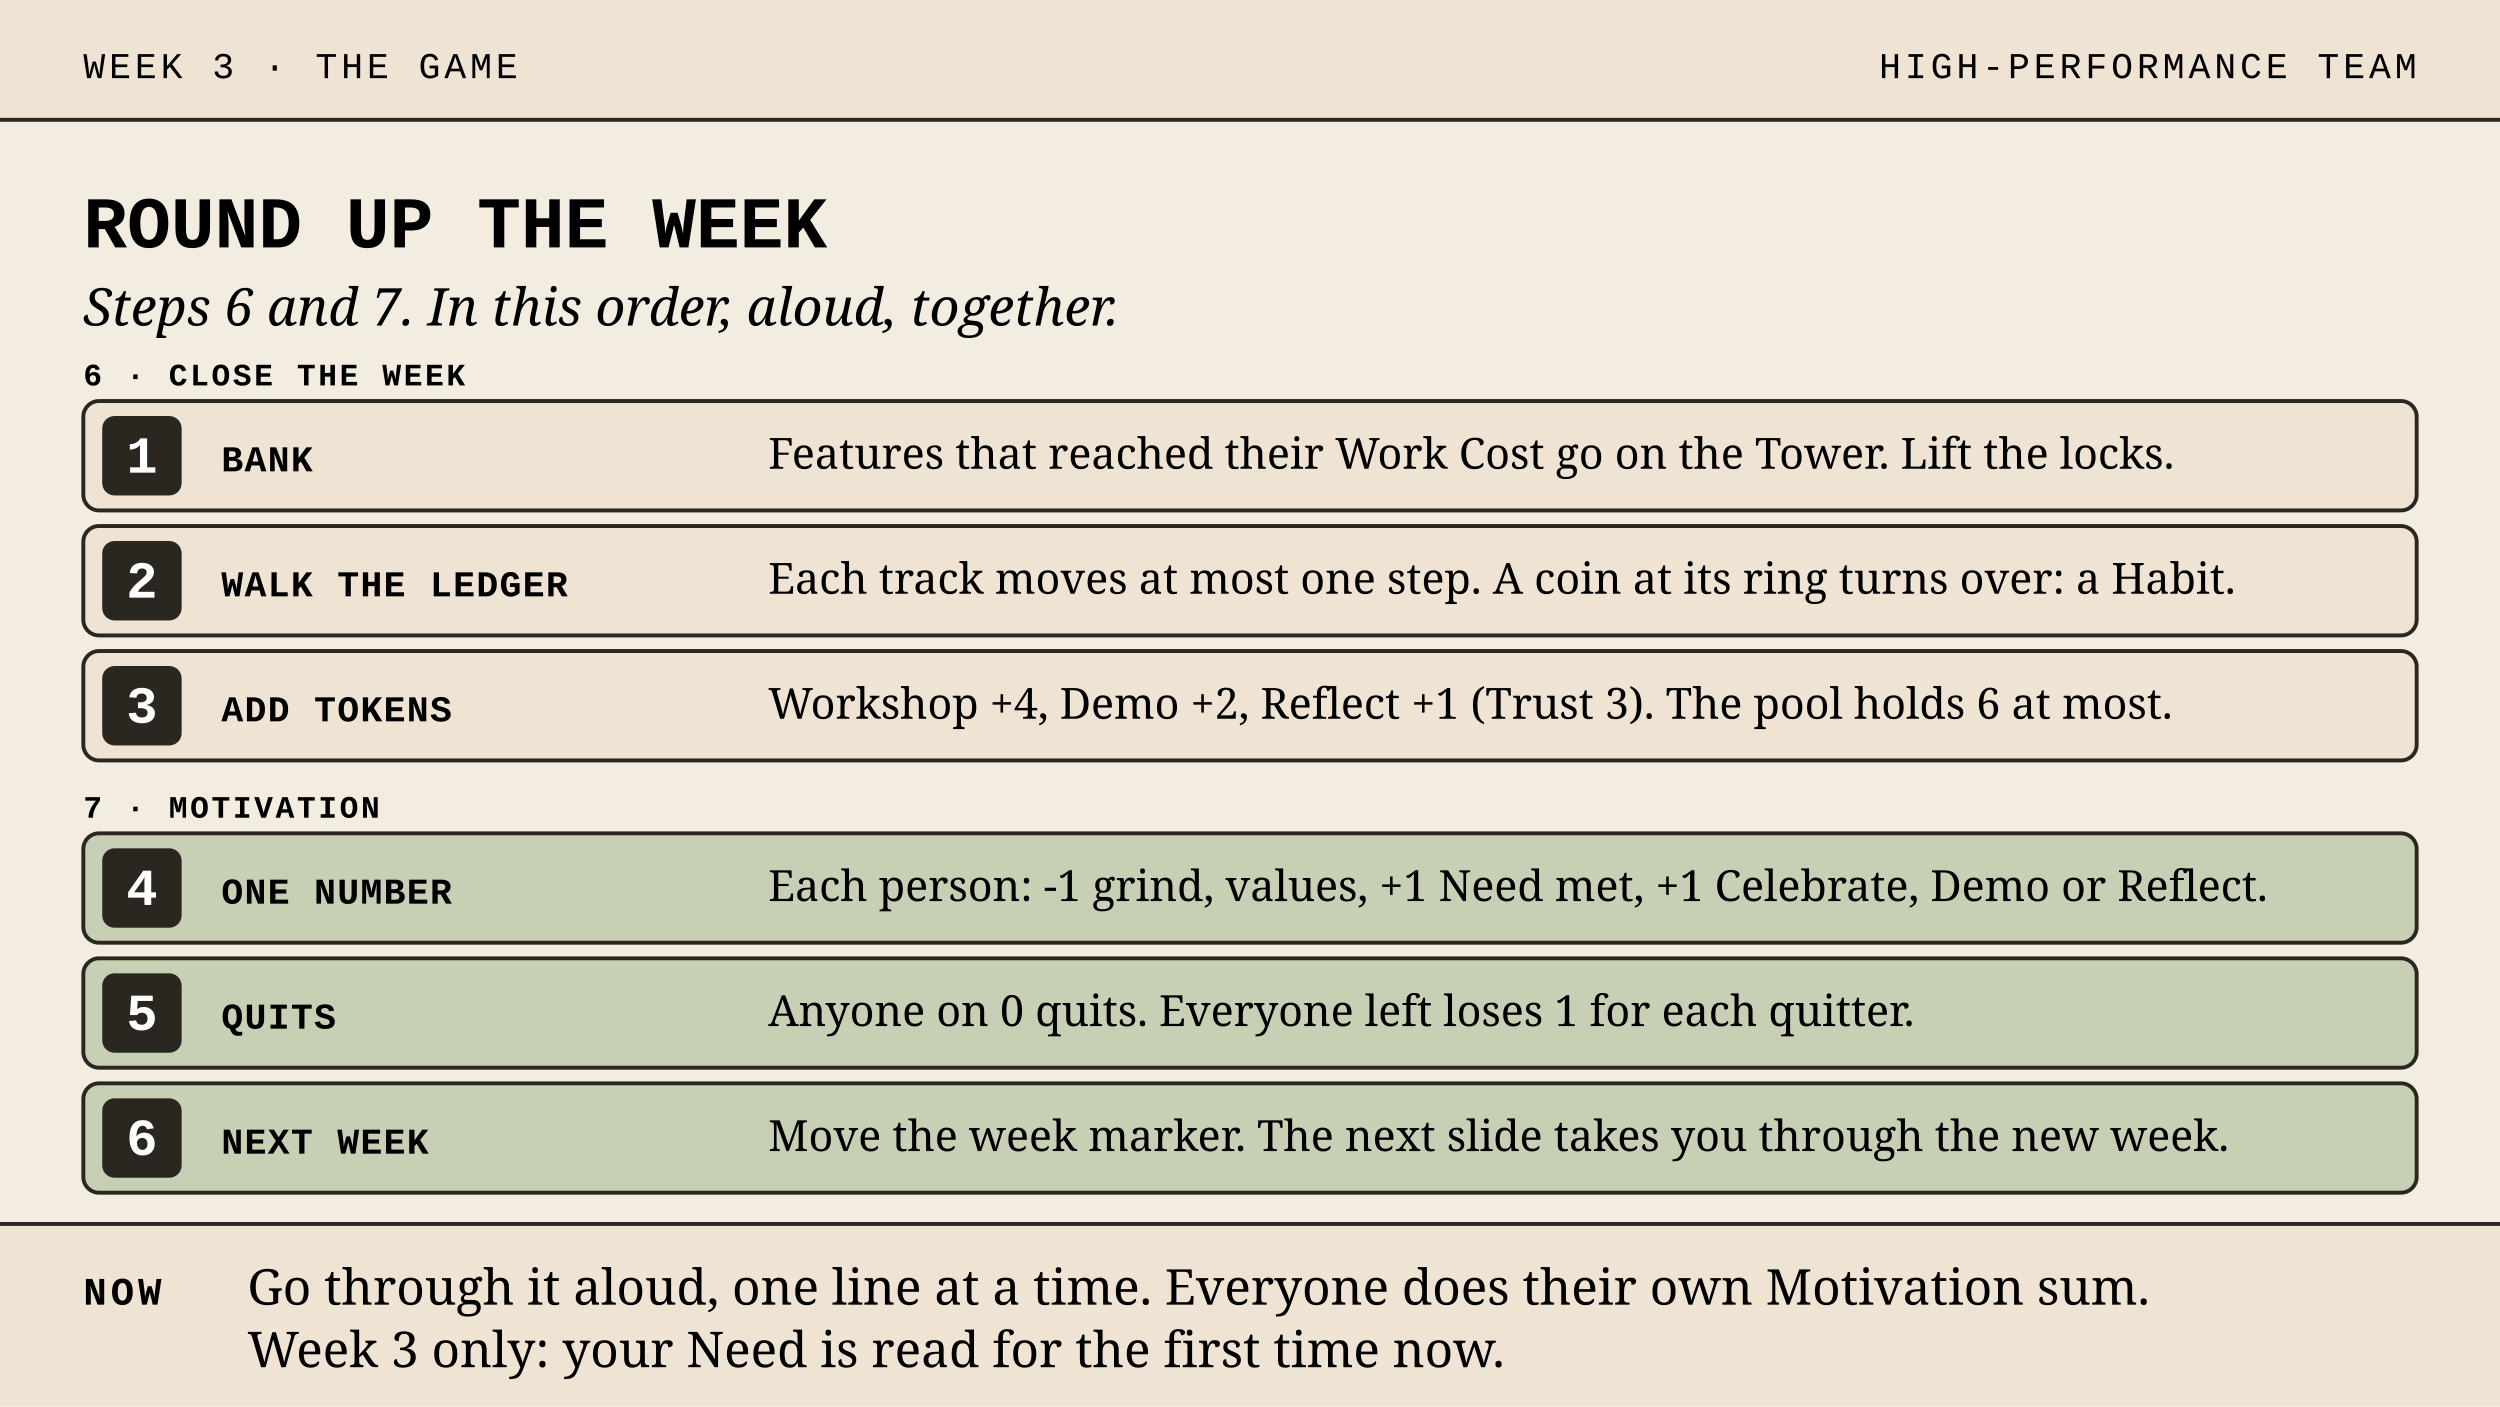
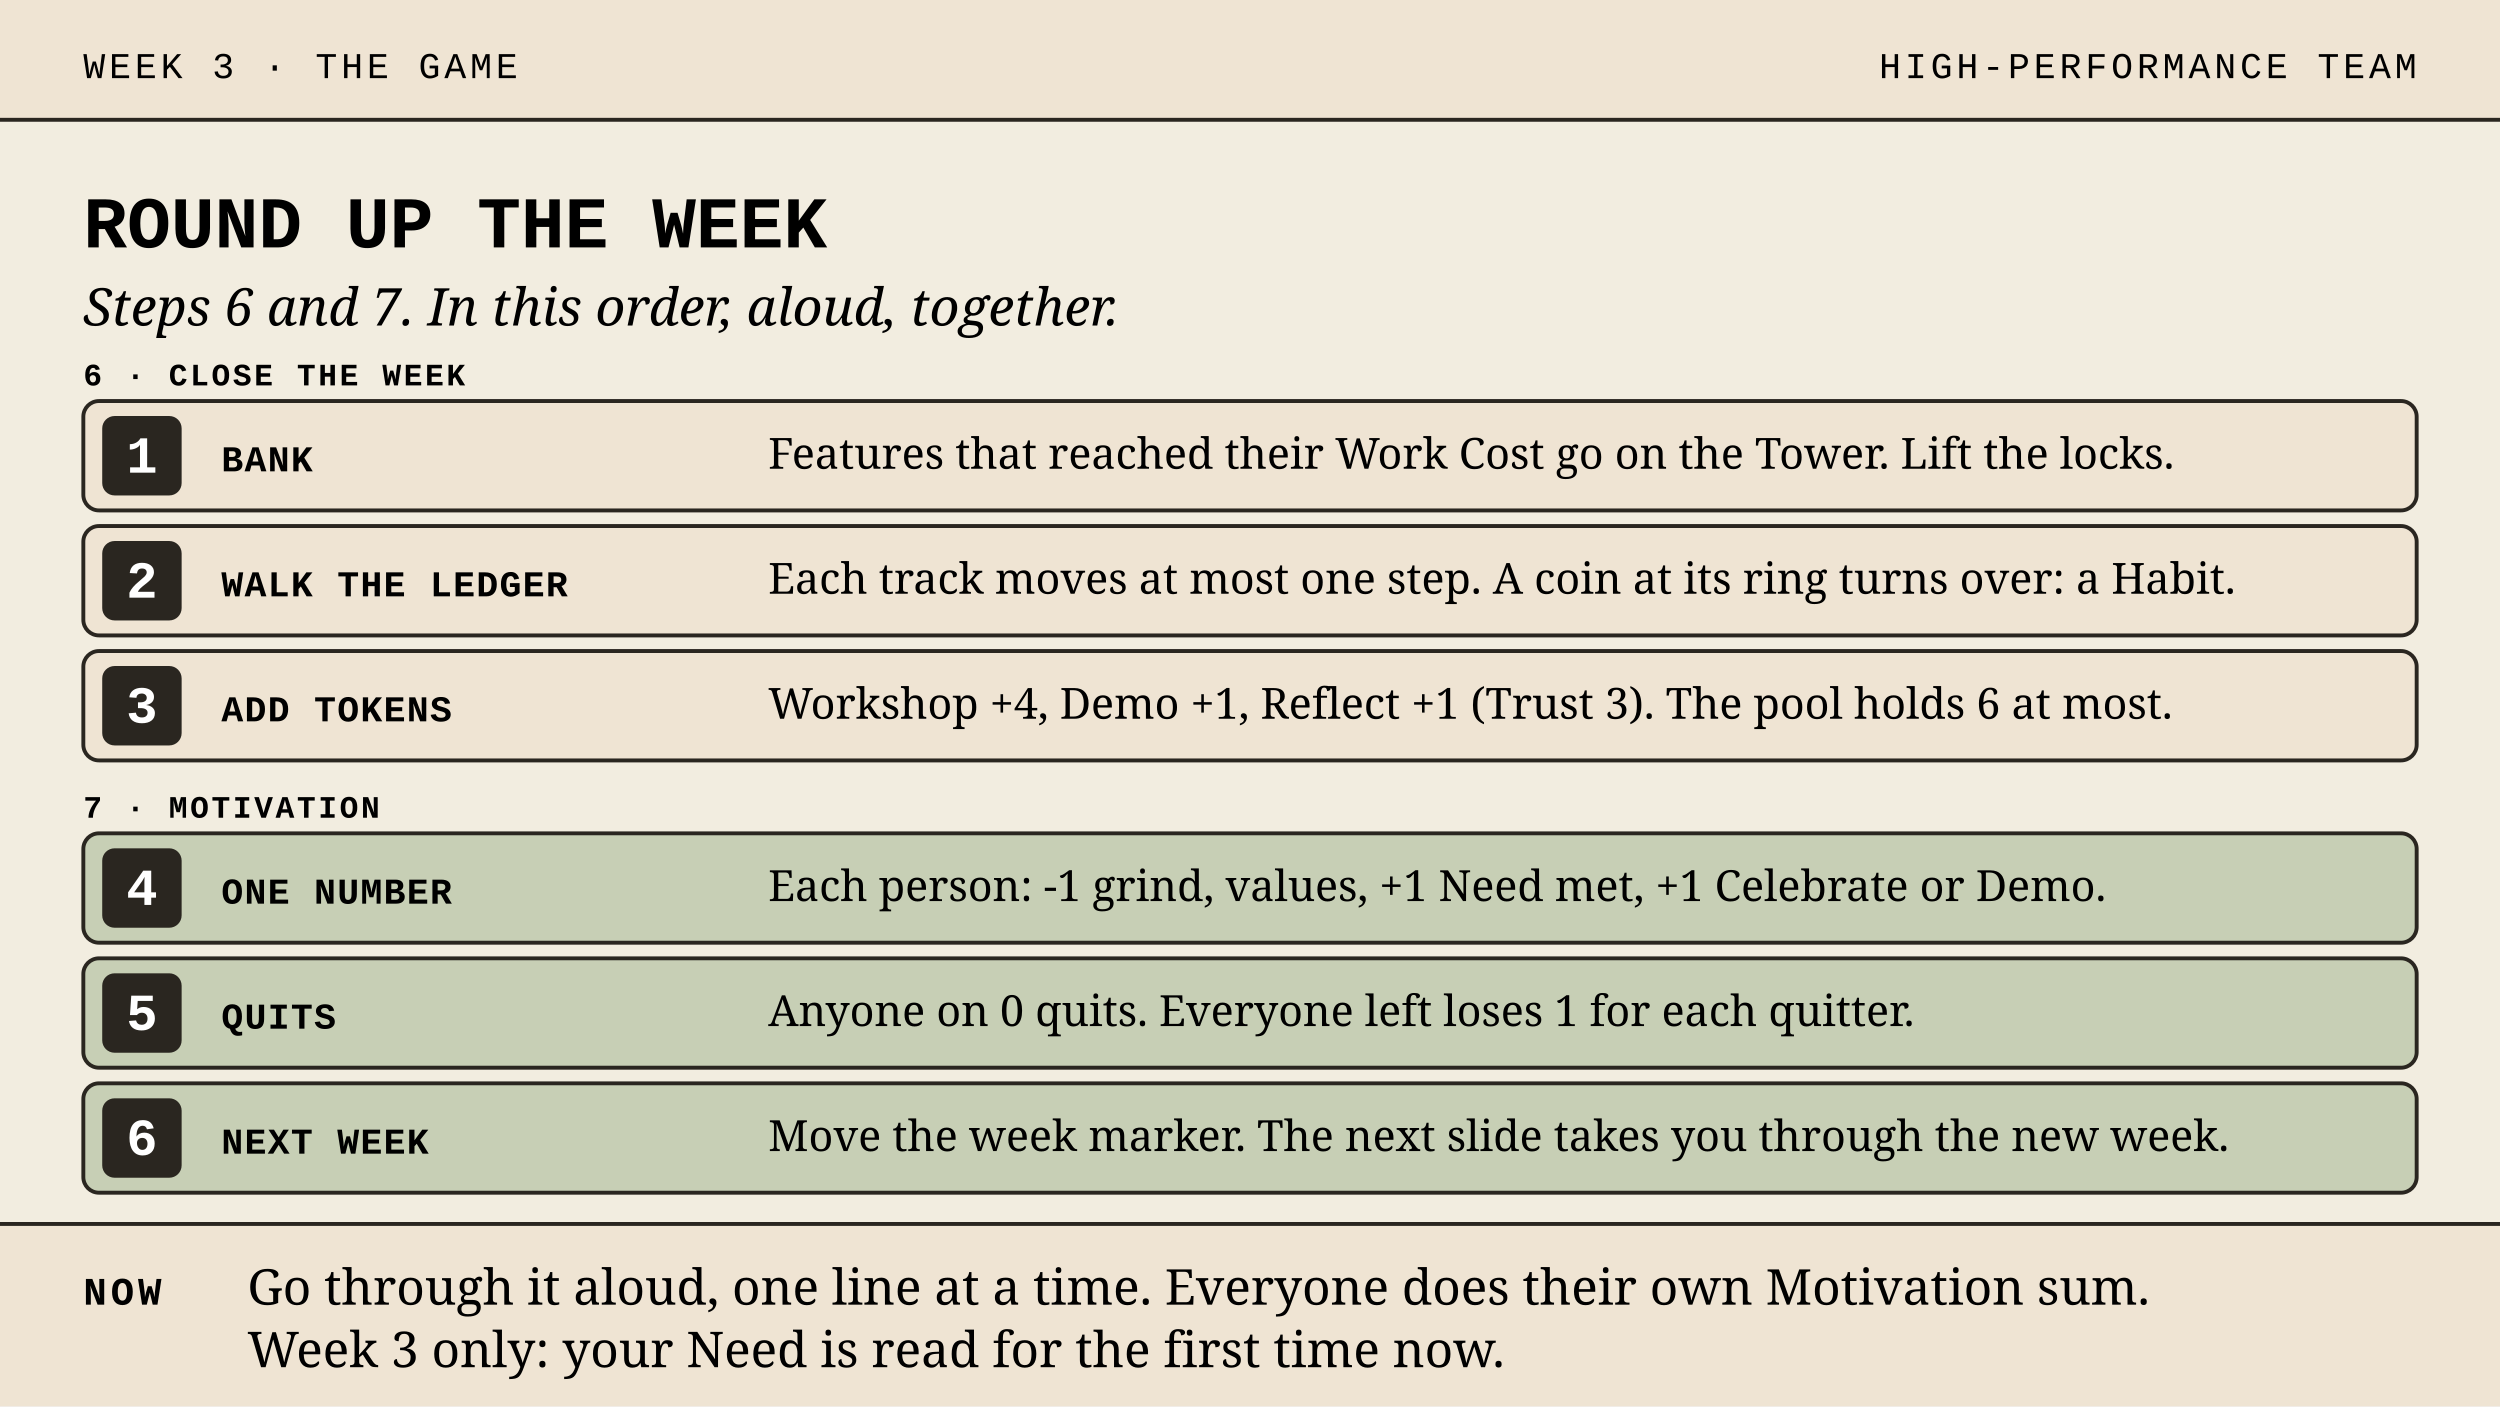
<svg xmlns="http://www.w3.org/2000/svg" viewBox="0 0 1920 1080" width="1920" height="1080">
  <style>
.s{font-family:"EB Garamond",Garamond,Georgia,serif;fill:#000}
.m{font-family:"IBM Plex Mono",Consolas,"Courier New",monospace;fill:#000}
.i{font-style:italic}.b{font-weight:700}.k{stroke:#2A2620;stroke-width:3}
</style>
  <rect width="1920" height="1080" fill="#F2EDE0" />
  <rect width="1920" height="92" fill="#EFE4D3" />
  <path d="M0 92H1920" class="k" fill="none" />
  <text class="m" x="64" y="60" font-size="28" letter-spacing="3">WEEK 3 · THE GAME</text>
  <text class="m" x="1856" y="60" font-size="28" letter-spacing="3" text-anchor="end">HIGH-PERFORMANCE TEAM</text>
  <text class="m b" x="64" y="190" font-size="56">ROUND UP THE WEEK</text>
  <text class="s i" x="64" y="250" font-size="40">Steps 6 and 7. In this order, aloud, together.</text>
  <text class="m b" x="64" y="296" font-size="24" letter-spacing="2">6 · CLOSE THE WEEK</text>
  <g class="k">
    <rect x="64" y="308" width="1792" height="84" rx="12" fill="#EFE4D3" />
    <rect x="64" y="404" width="1792" height="84" rx="12" fill="#EFE4D3" />
    <rect x="64" y="500" width="1792" height="84" rx="12" fill="#EFE4D3" />
  </g>
  <text class="m b" x="64" y="628" font-size="24" letter-spacing="2">7 · MOTIVATION</text>
  <g class="k">
    <rect x="64" y="640" width="1792" height="84" rx="12" fill="#C7CFB5" />
    <rect x="64" y="736" width="1792" height="84" rx="12" fill="#C7CFB5" />
    <rect x="64" y="832" width="1792" height="84" rx="12" fill="#C7CFB5" />
  </g>
  <g class="k" fill="#2A2620">
    <rect x="80" y="321" width="58" height="58" rx="8" />
    <rect x="80" y="417" width="58" height="58" rx="8" />
    <rect x="80" y="513" width="58" height="58" rx="8" />
    <rect x="80" y="653" width="58" height="58" rx="8" />
    <rect x="80" y="749" width="58" height="58" rx="8" />
    <rect x="80" y="845" width="58" height="58" rx="8" />
  </g>
  <g class="m b" font-size="40" text-anchor="middle">
    <text x="109" y="363" style="fill:#fff">1</text>
    <text x="109" y="459" style="fill:#fff">2</text>
    <text x="109" y="555" style="fill:#fff">3</text>
    <text x="109" y="695" style="fill:#fff">4</text>
    <text x="109" y="791" style="fill:#fff">5</text>
    <text x="109" y="887" style="fill:#fff">6</text>
  </g>
  <g class="m b" font-size="28" letter-spacing="1">
    <text x="170" y="362">BANK</text>
    <text x="170" y="458">WALK THE LEDGER</text>
    <text x="170" y="554">ADD TOKENS</text>
    <text x="170" y="694">ONE NUMBER</text>
    <text x="170" y="790">QUITS</text>
    <text x="170" y="886">NEXT WEEK</text>
  </g>
  <g class="s" font-size="33">
    <text x="590" y="360">Features that reached their Work Cost go on the Tower. Lift the locks.</text>
    <text x="590" y="456">Each track moves at most one step. A coin at its ring turns over: a Habit.</text>
-     <text x="590" y="552">Workshop +4, Demo +2, Reflect +1 (Trust 3). The pool holds 6 at most.</text>
-     <text x="590" y="692">Each person: -1 grind, values, +1 Need met, +1 Celebrate, Demo or Reflect.</text>
+     <text x="590" y="552">Workshop +4, Demo +1, Reflect +1 (Trust 3). The pool holds 6 at most.</text>
+     <text x="590" y="692">Each person: -1 grind, values, +1 Need met, +1 Celebrate or Demo.</text>
    <text x="590" y="788">Anyone on 0 quits. Everyone left loses 1 for each quitter.</text>
    <text x="590" y="884">Move the week marker. The next slide takes you through the new week.</text>
  </g>
  <rect y="940" width="1920" height="140" fill="#EFE4D3" />
  <path d="M0 940H1920" class="k" fill="none" />
  <text class="m b" x="64" y="1002" font-size="30" letter-spacing="3">NOW</text>
  <text class="s" x="190" y="1002" font-size="38">
    <tspan x="190">Go through it aloud, one line at a time. Everyone does their own Motivation sum.</tspan>
    <tspan x="190" dy="48">Week 3 only: your Need is read for the first time now.</tspan>
  </text>
</svg>
